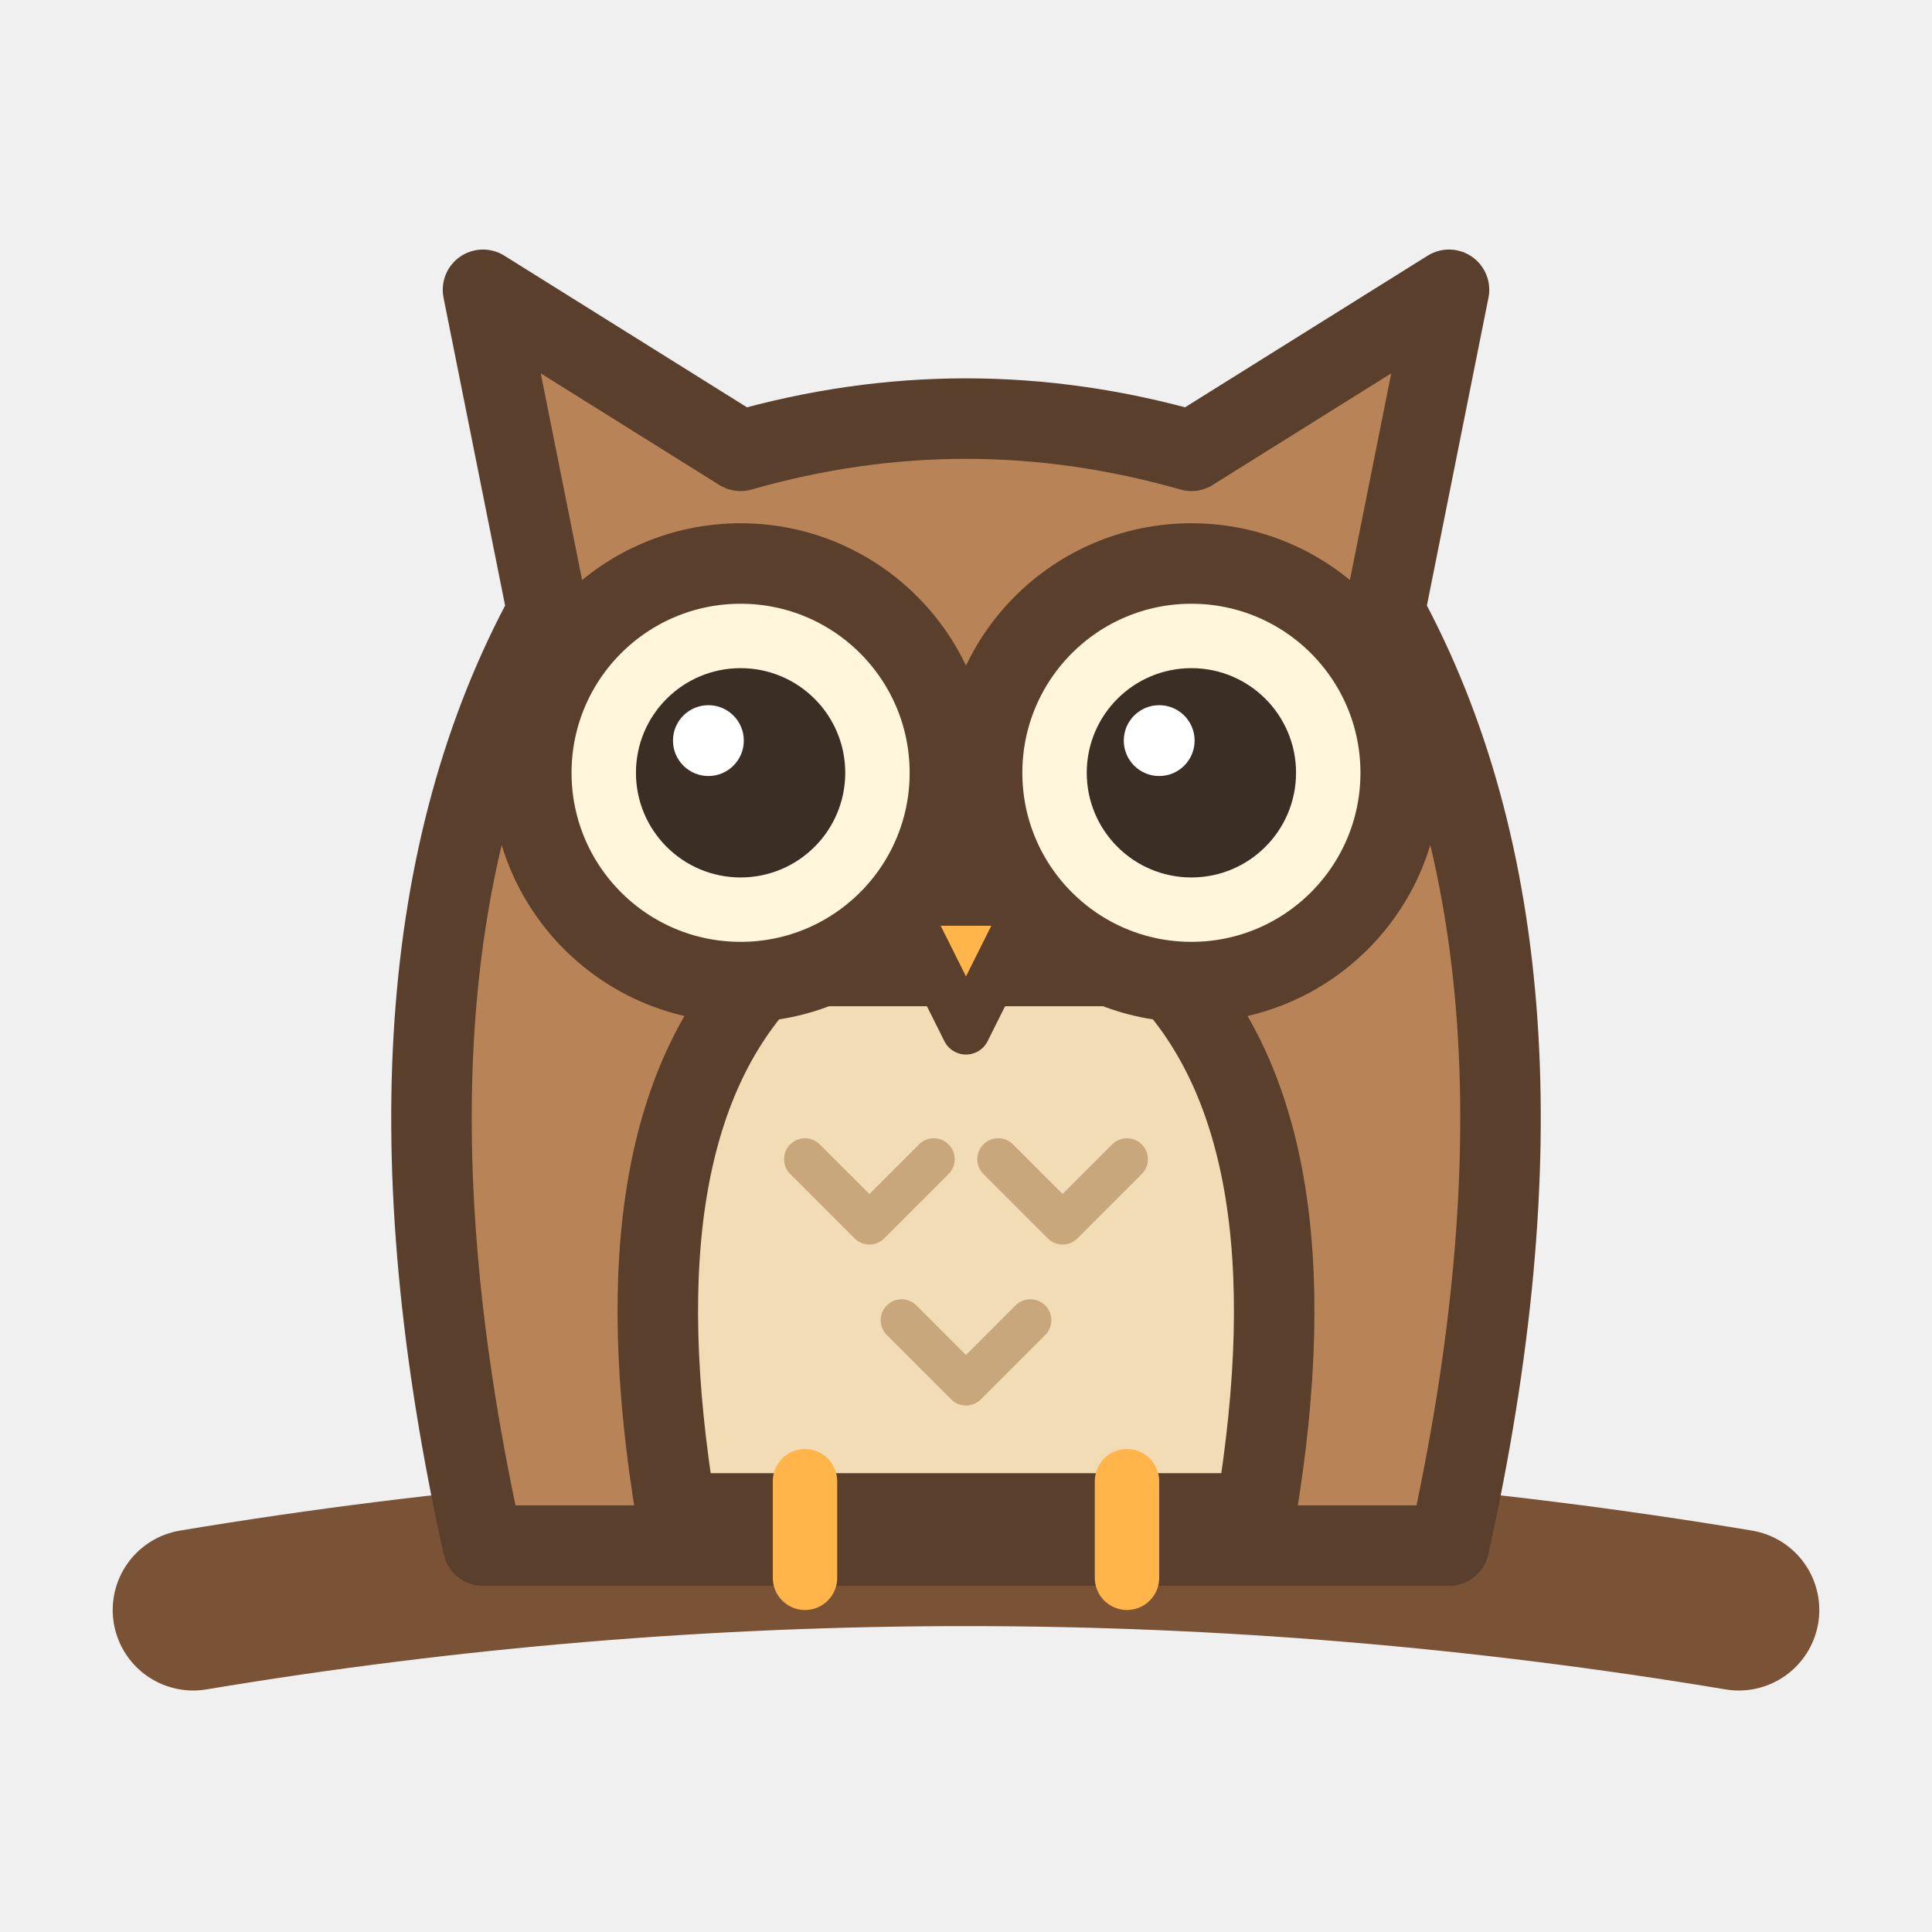
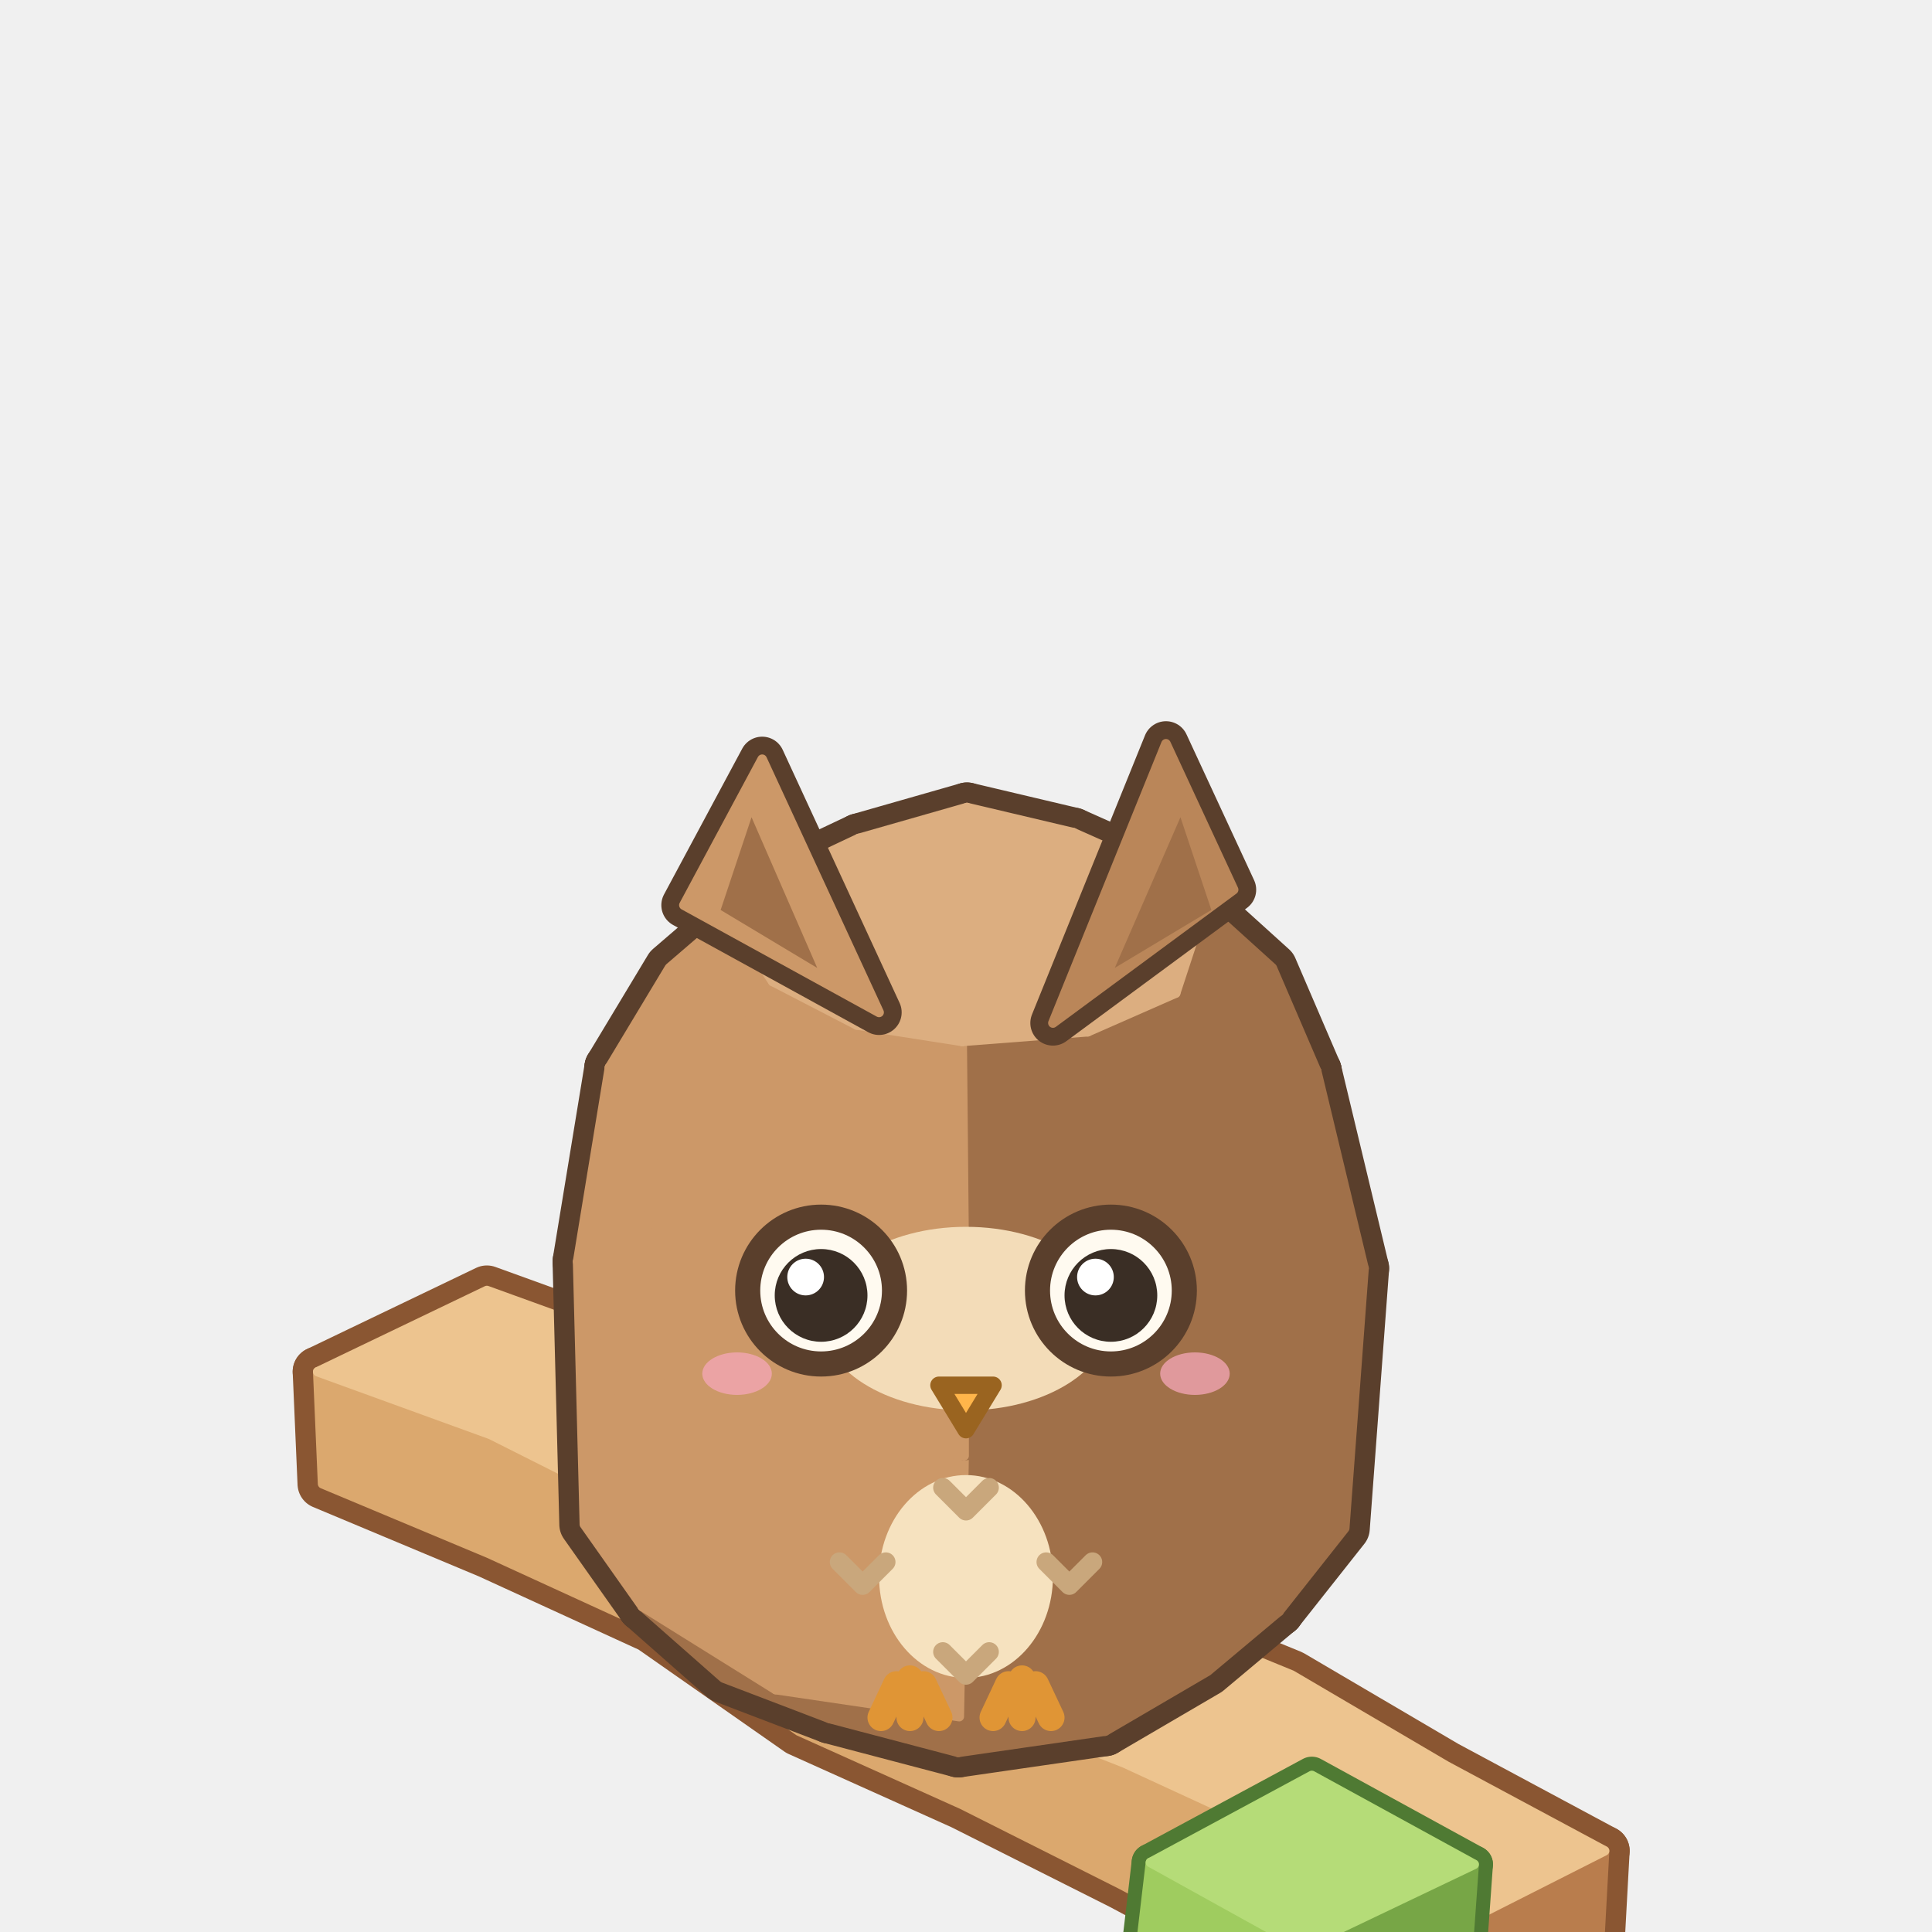
- <svg xmlns="http://www.w3.org/2000/svg" viewBox="0 0 120 120">
-   <g stroke-linejoin="round" stroke-linecap="round" stroke="#5a3f2c" stroke-width="5">
-     <path d="M12 100 Q60 92 108 100" fill="none" stroke="#7a5236" stroke-width="10" />
-     <path d="M30 96 Q22 60 34 38 L30 18 L46 28 Q60 24 74 28 L90 18 L86 38 Q98 60 90 96 Z" fill="#b88457" />
-     <path d="M42 94 Q38 70 48 60 L72 60 Q82 70 78 94 Z" fill="#f2dcb6" />
-     <circle cx="46" cy="48" r="13" fill="#fff6dc" />
-     <circle cx="74" cy="48" r="13" fill="#fff6dc" />
-     <path d="M56 56 L64 56 L60 64 Z" fill="#ffb54a" stroke-width="3" />
+ <svg xmlns="http://www.w3.org/2000/svg" viewBox="0 0 200 200">
+   <g fill="#8a5632" stroke="#8a5632" stroke-width="5.2" stroke-linejoin="round">
+     <path d="M33.4 153.6L50.6 160.8L67.4 168.5L82.7 179.2L99.6 186.8L116.1 195.1L132.4 203.8L149.5 210.6L150.1 199.7L133.1 190.2L116.4 182.5L99.1 175.7L83.0 166.6L67.3 156.8L50.8 148.5L32.9 142.0Z" />
+     <path d="M165.5 202.6L149.5 210.6L150.1 199.7L166.1 191.6Z" />
+     <path d="M50.4 133.6L67.8 139.9L83.7 149.5L100.2 157.8L116.6 166.4L133.7 173.4L149.7 182.8L166.1 191.6L150.1 199.7L133.1 190.2L116.4 182.5L99.1 175.7L83.0 166.6L67.3 156.8L50.8 148.5L32.9 142.0Z" />
  </g>
-   <circle cx="46" cy="48" r="6.5" fill="#3a2e25" />
-   <circle cx="74" cy="48" r="6.5" fill="#3a2e25" />
-   <circle cx="44" cy="46" r="2.2" fill="#fff" />
-   <circle cx="72" cy="46" r="2.2" fill="#fff" />
-   <path d="M50 72 l4 4 l4 -4 M62 72 l4 4 l4 -4 M56 82 l4 4 l4 -4" fill="none" stroke="#c9a77c" stroke-width="2.6" stroke-linecap="round" stroke-linejoin="round" />
-   <path d="M50 98 v-6 M70 98 v-6" stroke="#ffb54a" stroke-width="4" stroke-linecap="round" />
+   <path d="M33.4 153.6L50.6 160.8L67.4 168.5L82.7 179.2L99.6 186.8L116.1 195.1L132.4 203.8L149.5 210.6L150.1 199.7L133.1 190.2L116.4 182.5L99.1 175.7L83.0 166.6L67.3 156.8L50.8 148.5L32.9 142.0Z" fill="#dba86e" stroke="#dba86e" stroke-width="1" stroke-linejoin="round" />
+   <path d="M165.5 202.6L149.5 210.6L150.1 199.7L166.1 191.6Z" fill="#b97d4d" stroke="#b97d4d" stroke-width="1" stroke-linejoin="round" />
+   <path d="M50.4 133.6L67.8 139.9L83.7 149.5L100.2 157.8L116.6 166.4L133.7 173.4L149.7 182.8L166.1 191.6L150.1 199.7L133.1 190.2L116.4 182.5L99.1 175.7L83.0 166.6L67.3 156.8L50.8 148.5L32.9 142.0Z" fill="#edc48f" stroke="#edc48f" stroke-width="1" stroke-linejoin="round" />
+   <g fill="#4f7a33" stroke="#4f7a33" stroke-width="3.9" stroke-linejoin="round">
+     <path d="M118.1 201.3L135.3 208.8L134.8 201.5L119.1 192.8Z" />
+     <path d="M152.1 200.0L135.3 208.8L134.8 201.5L152.6 193.0Z" />
+     <path d="M135.8 183.8L152.6 193.0L134.8 201.5L119.1 192.8Z" />
+   </g>
+   <path d="M118.1 201.3L135.3 208.8L134.8 201.5L119.1 192.8Z" fill="#9fcc5f" stroke="#9fcc5f" stroke-width="1" stroke-linejoin="round" />
+   <path d="M152.1 200.0L135.3 208.8L134.8 201.5L152.6 193.0Z" fill="#77a646" stroke="#77a646" stroke-width="1" stroke-linejoin="round" />
+   <path d="M135.8 183.8L152.6 193.0L134.8 201.5L119.1 192.8Z" fill="#b5dc78" stroke="#b5dc78" stroke-width="1" stroke-linejoin="round" />
+   <g fill="#5a3f2c" stroke="#5a3f2c" stroke-width="5.2" stroke-linejoin="round">
+     <path d="M114.4 179.2L99.2 181.4L99.3 177.7L120.1 174.4Z" />
+     <path d="M99.2 181.4L85.9 177.9L80.3 174.9L99.3 177.7Z" />
+     <path d="M85.9 177.9L74.9 173.7L66.5 166.3L80.3 174.9Z" />
+     <path d="M125.0 173.0L114.4 179.2L120.1 174.4L132.4 166.8Z" />
+     <path d="M120.1 174.4L99.3 177.7L99.8 150.7L121.4 147.6Z" />
+     <path d="M99.3 177.7L80.3 174.9L80.5 147.7L99.8 150.7Z" />
+     <path d="M80.3 174.9L66.5 166.3L63.8 141.5L80.5 147.7Z" />
+     <path d="M66.5 166.3L60.5 157.8L59.8 130.6L63.8 141.5Z" />
+     <path d="M139.2 158.2L132.4 166.8L134.7 141.0L141.2 131.3Z" />
+     <path d="M132.4 166.8L120.1 174.4L121.4 147.6L134.7 141.0Z" />
+     <path d="M121.4 147.6L99.8 150.7L99.8 128.8L117.9 125.6Z" />
+     <path d="M99.8 150.7L80.5 147.7L82.6 125.4L99.8 128.8Z" />
+     <path d="M80.5 147.7L63.8 141.5L68.5 119.9L82.6 125.4Z" />
+     <path d="M63.8 141.5L59.8 130.6L63.1 110.5L68.5 119.9Z" />
+     <path d="M141.2 131.3L134.7 141.0L131.6 118.1L136.3 110.9Z" />
+     <path d="M134.7 141.0L121.4 147.6L117.9 125.6L131.6 118.1Z" />
+     <path d="M117.9 125.6L99.8 128.8L99.6 107.8L112.6 106.8Z" />
+     <path d="M99.8 128.8L82.6 125.4L88.7 106.1L99.6 107.8Z" />
+     <path d="M82.6 125.4L68.5 119.9L80.0 101.6L88.7 106.1Z" />
+     <path d="M68.5 119.9L63.1 110.5L76.9 97.0L80.0 101.6Z" />
+     <path d="M63.1 110.5L69.3 100.2L80.0 91.0L76.9 97.0Z" />
+     <path d="M131.7 100.2L136.3 110.9L123.7 96.7L121.2 90.7Z" />
+     <path d="M136.3 110.9L131.6 118.1L121.7 102.8L123.7 96.7Z" />
+     <path d="M131.6 118.1L117.9 125.6L112.6 106.8L121.7 102.8Z" />
+     <path d="M112.6 106.8L99.6 107.8L100.8 96.5L104.6 95.1Z" />
+     <path d="M99.6 107.8L88.7 106.1L94.6 95.2L100.8 96.5Z" />
+     <path d="M88.7 106.1L80.0 101.6L92.6 92.8L94.6 95.2Z" />
+     <path d="M80.0 101.6L76.9 97.0L89.8 90.6L92.6 92.8Z" />
+     <path d="M76.9 97.0L80.0 91.0L91.5 89.5L89.8 90.6Z" />
+     <path d="M80.0 91.0L88.9 86.8L96.1 87.0L91.5 89.5Z" />
+     <path d="M88.9 86.8L100.1 83.6L100.3 87.5L96.1 87.0Z" />
+     <path d="M100.1 83.6L111.1 86.2L105.3 86.4L100.3 87.5Z" />
+     <path d="M111.1 86.2L121.2 90.7L108.1 89.5L105.3 86.4Z" />
+     <path d="M121.2 90.7L123.7 96.7L108.7 91.1L108.1 89.5Z" />
+     <path d="M123.7 96.7L121.7 102.8L107.4 94.0L108.7 91.1Z" />
+     <path d="M121.7 102.8L112.6 106.8L104.6 95.1L107.4 94.0Z" />
+     <path d="M104.6 95.1L100.8 96.5L94.6 95.2L92.6 92.8L89.8 90.6L91.5 89.5L96.1 87.0L100.3 87.5L105.3 86.4L108.1 89.5L108.7 91.1L107.4 94.0Z" />
+   </g>
+   <path d="M114.4 179.2L99.2 181.4L99.3 177.7L120.1 174.4Z" fill="#a07049" stroke="#a07049" stroke-width="1" stroke-linejoin="round" />
+   <path d="M99.2 181.4L85.9 177.9L80.3 174.9L99.3 177.7Z" fill="#a07049" stroke="#a07049" stroke-width="1" stroke-linejoin="round" />
+   <path d="M85.9 177.9L74.9 173.7L66.5 166.3L80.3 174.9Z" fill="#a07049" stroke="#a07049" stroke-width="1" stroke-linejoin="round" />
+   <path d="M125.0 173.0L114.4 179.2L120.1 174.4L132.4 166.8Z" fill="#a07049" stroke="#a07049" stroke-width="1" stroke-linejoin="round" />
+   <path d="M120.1 174.4L99.3 177.7L99.8 150.7L121.4 147.6Z" fill="#a07049" stroke="#a07049" stroke-width="1" stroke-linejoin="round" />
+   <path d="M99.3 177.7L80.3 174.9L80.5 147.7L99.8 150.7Z" fill="#cc9868" stroke="#cc9868" stroke-width="1" stroke-linejoin="round" />
+   <path d="M80.3 174.9L66.5 166.3L63.8 141.5L80.5 147.7Z" fill="#cc9868" stroke="#cc9868" stroke-width="1" stroke-linejoin="round" />
+   <path d="M66.5 166.3L60.5 157.8L59.8 130.6L63.8 141.5Z" fill="#cc9868" stroke="#cc9868" stroke-width="1" stroke-linejoin="round" />
+   <path d="M139.2 158.2L132.4 166.8L134.7 141.0L141.2 131.3Z" fill="#a07049" stroke="#a07049" stroke-width="1" stroke-linejoin="round" />
+   <path d="M132.4 166.8L120.1 174.4L121.4 147.6L134.7 141.0Z" fill="#a07049" stroke="#a07049" stroke-width="1" stroke-linejoin="round" />
+   <path d="M121.4 147.6L99.8 150.7L99.8 128.8L117.9 125.6Z" fill="#a07049" stroke="#a07049" stroke-width="1" stroke-linejoin="round" />
+   <path d="M99.8 150.7L80.5 147.7L82.6 125.4L99.8 128.8Z" fill="#cc9868" stroke="#cc9868" stroke-width="1" stroke-linejoin="round" />
+   <path d="M80.5 147.7L63.8 141.5L68.5 119.9L82.6 125.4Z" fill="#cc9868" stroke="#cc9868" stroke-width="1" stroke-linejoin="round" />
+   <path d="M63.8 141.5L59.8 130.6L63.1 110.5L68.5 119.9Z" fill="#cc9868" stroke="#cc9868" stroke-width="1" stroke-linejoin="round" />
+   <path d="M141.2 131.3L134.7 141.0L131.6 118.1L136.3 110.9Z" fill="#a07049" stroke="#a07049" stroke-width="1" stroke-linejoin="round" />
+   <path d="M134.7 141.0L121.4 147.6L117.9 125.6L131.6 118.1Z" fill="#a07049" stroke="#a07049" stroke-width="1" stroke-linejoin="round" />
+   <path d="M117.9 125.6L99.8 128.8L99.6 107.8L112.6 106.8Z" fill="#a07049" stroke="#a07049" stroke-width="1" stroke-linejoin="round" />
+   <path d="M99.8 128.8L82.6 125.4L88.7 106.1L99.6 107.8Z" fill="#cc9868" stroke="#cc9868" stroke-width="1" stroke-linejoin="round" />
+   <path d="M82.6 125.4L68.5 119.9L80.0 101.6L88.7 106.1Z" fill="#cc9868" stroke="#cc9868" stroke-width="1" stroke-linejoin="round" />
+   <path d="M68.5 119.9L63.1 110.5L76.9 97.0L80.0 101.6Z" fill="#cc9868" stroke="#cc9868" stroke-width="1" stroke-linejoin="round" />
+   <path d="M63.1 110.5L69.3 100.2L80.0 91.0L76.9 97.0Z" fill="#cc9868" stroke="#cc9868" stroke-width="1" stroke-linejoin="round" />
+   <path d="M131.7 100.2L136.3 110.9L123.7 96.7L121.2 90.7Z" fill="#a07049" stroke="#a07049" stroke-width="1" stroke-linejoin="round" />
+   <path d="M136.3 110.9L131.6 118.1L121.7 102.8L123.7 96.7Z" fill="#a07049" stroke="#a07049" stroke-width="1" stroke-linejoin="round" />
+   <path d="M131.6 118.1L117.9 125.6L112.6 106.8L121.7 102.8Z" fill="#a07049" stroke="#a07049" stroke-width="1" stroke-linejoin="round" />
+   <path d="M112.6 106.8L99.6 107.8L100.8 96.5L104.6 95.1Z" fill="#dcae80" stroke="#dcae80" stroke-width="1" stroke-linejoin="round" />
+   <path d="M99.6 107.8L88.7 106.1L94.6 95.2L100.8 96.5Z" fill="#dcae80" stroke="#dcae80" stroke-width="1" stroke-linejoin="round" />
+   <path d="M88.7 106.1L80.0 101.6L92.6 92.8L94.6 95.2Z" fill="#dcae80" stroke="#dcae80" stroke-width="1" stroke-linejoin="round" />
+   <path d="M80.0 101.6L76.9 97.0L89.8 90.6L92.6 92.8Z" fill="#dcae80" stroke="#dcae80" stroke-width="1" stroke-linejoin="round" />
+   <path d="M76.9 97.0L80.0 91.0L91.5 89.5L89.8 90.6Z" fill="#dcae80" stroke="#dcae80" stroke-width="1" stroke-linejoin="round" />
+   <path d="M80.0 91.0L88.9 86.8L96.1 87.0L91.5 89.5Z" fill="#dcae80" stroke="#dcae80" stroke-width="1" stroke-linejoin="round" />
+   <path d="M88.9 86.8L100.1 83.6L100.3 87.5L96.1 87.0Z" fill="#dcae80" stroke="#dcae80" stroke-width="1" stroke-linejoin="round" />
+   <path d="M100.1 83.6L111.1 86.2L105.3 86.4L100.3 87.5Z" fill="#dcae80" stroke="#dcae80" stroke-width="1" stroke-linejoin="round" />
+   <path d="M111.1 86.2L121.2 90.7L108.1 89.5L105.3 86.4Z" fill="#dcae80" stroke="#dcae80" stroke-width="1" stroke-linejoin="round" />
+   <path d="M121.2 90.7L123.7 96.7L108.7 91.1L108.1 89.5Z" fill="#dcae80" stroke="#dcae80" stroke-width="1" stroke-linejoin="round" />
+   <path d="M123.7 96.7L121.7 102.8L107.4 94.0L108.7 91.1Z" fill="#dcae80" stroke="#dcae80" stroke-width="1" stroke-linejoin="round" />
+   <path d="M121.7 102.8L112.6 106.8L104.6 95.1L107.4 94.0Z" fill="#dcae80" stroke="#dcae80" stroke-width="1" stroke-linejoin="round" />
+   <path d="M104.6 95.1L100.8 96.5L94.6 95.2L92.6 92.8L89.8 90.6L91.5 89.5L96.1 87.0L100.3 87.5L105.3 86.4L108.1 89.5L108.7 91.1L107.4 94.0Z" fill="#dcae80" stroke="#dcae80" stroke-width="1" stroke-linejoin="round" />
+   <g fill="#5a3f2c" stroke="#5a3f2c" stroke-width="4.68" stroke-linejoin="round">
+     <path d="M109.0 105.9L127.7 92.1L120.7 77.0Z" />
+   </g>
+   <path d="M109.0 105.9L127.7 92.1L120.7 77.0Z" fill="#ba8659" stroke="#ba8659" stroke-width="1" stroke-linejoin="round" />
+   <path d="M115.4 100.2L125.4 94.2L122.2 84.6Z" fill="#a07049" />
+   <g fill="#5a3f2c" stroke="#5a3f2c" stroke-width="4.68" stroke-linejoin="round">
+     <path d="M70.8 93.7L91.0 104.8L78.9 78.6Z" />
+   </g>
+   <path d="M70.8 93.7L91.0 104.8L78.9 78.6Z" fill="#cc9868" stroke="#cc9868" stroke-width="1" stroke-linejoin="round" />
+   <path d="M74.6 94.2L84.6 100.2L77.8 84.6Z" fill="#a07049" />
+   <ellipse cx="100.0" cy="163.2" rx="9.0" ry="10.5" fill="#f6e2bf" />
+   <path d="M97.6 154.0l2.4 2.4l2.4 -2.4" fill="none" stroke="#c9a77c" stroke-width="2" stroke-linecap="round" stroke-linejoin="round" />
+   <path d="M108.3 161.7l2.4 2.4l2.4 -2.4" fill="none" stroke="#c9a77c" stroke-width="2" stroke-linecap="round" stroke-linejoin="round" />
+   <path d="M86.9 161.7l2.4 2.4l2.4 -2.4" fill="none" stroke="#c9a77c" stroke-width="2" stroke-linecap="round" stroke-linejoin="round" />
+   <path d="M97.6 171.0l2.4 2.4l2.4 -2.4" fill="none" stroke="#c9a77c" stroke-width="2" stroke-linecap="round" stroke-linejoin="round" />
+   <ellipse cx="100.0" cy="136.5" rx="15.0" ry="9.5" fill="#f3dcb8" />
+   <circle cx="115.0" cy="133.6" r="7.6" fill="#fffaf0" stroke="#5a3f2c" stroke-width="2.6" />
+   <circle cx="115.0" cy="134.1" r="4.8" fill="#3a2e25" />
+   <circle cx="113.4" cy="132.2" r="1.9" fill="#ffffff" />
+   <circle cx="85.0" cy="133.6" r="7.6" fill="#fffaf0" stroke="#5a3f2c" stroke-width="2.6" />
+   <circle cx="85.0" cy="134.1" r="4.8" fill="#3a2e25" />
+   <circle cx="83.4" cy="132.2" r="1.9" fill="#ffffff" />
+   <path d="M97.2 143.4L102.8 143.4L100.0 148.0Z" fill="#ffb54a" stroke="#9a6420" stroke-width="1.8" stroke-linecap="round" stroke-linejoin="round" />
+   <ellipse cx="123.7" cy="142.2" rx="3.6" ry="2.2" fill="#f6a7b8" opacity=".75" />
+   <ellipse cx="76.3" cy="142.2" rx="3.6" ry="2.2" fill="#f6a7b8" opacity=".75" />
+   <path d="M102.8 177.8l1.6 -3.4M105.8 177.8v-4M108.8 177.8l-1.6 -3.4" fill="none" stroke="#e09535" stroke-width="2.8" stroke-linecap="round" stroke-linejoin="round" />
+   <path d="M91.2 177.8l1.6 -3.4M94.2 177.8v-4M97.2 177.8l-1.6 -3.4" fill="none" stroke="#e09535" stroke-width="2.8" stroke-linecap="round" stroke-linejoin="round" />
</svg>
